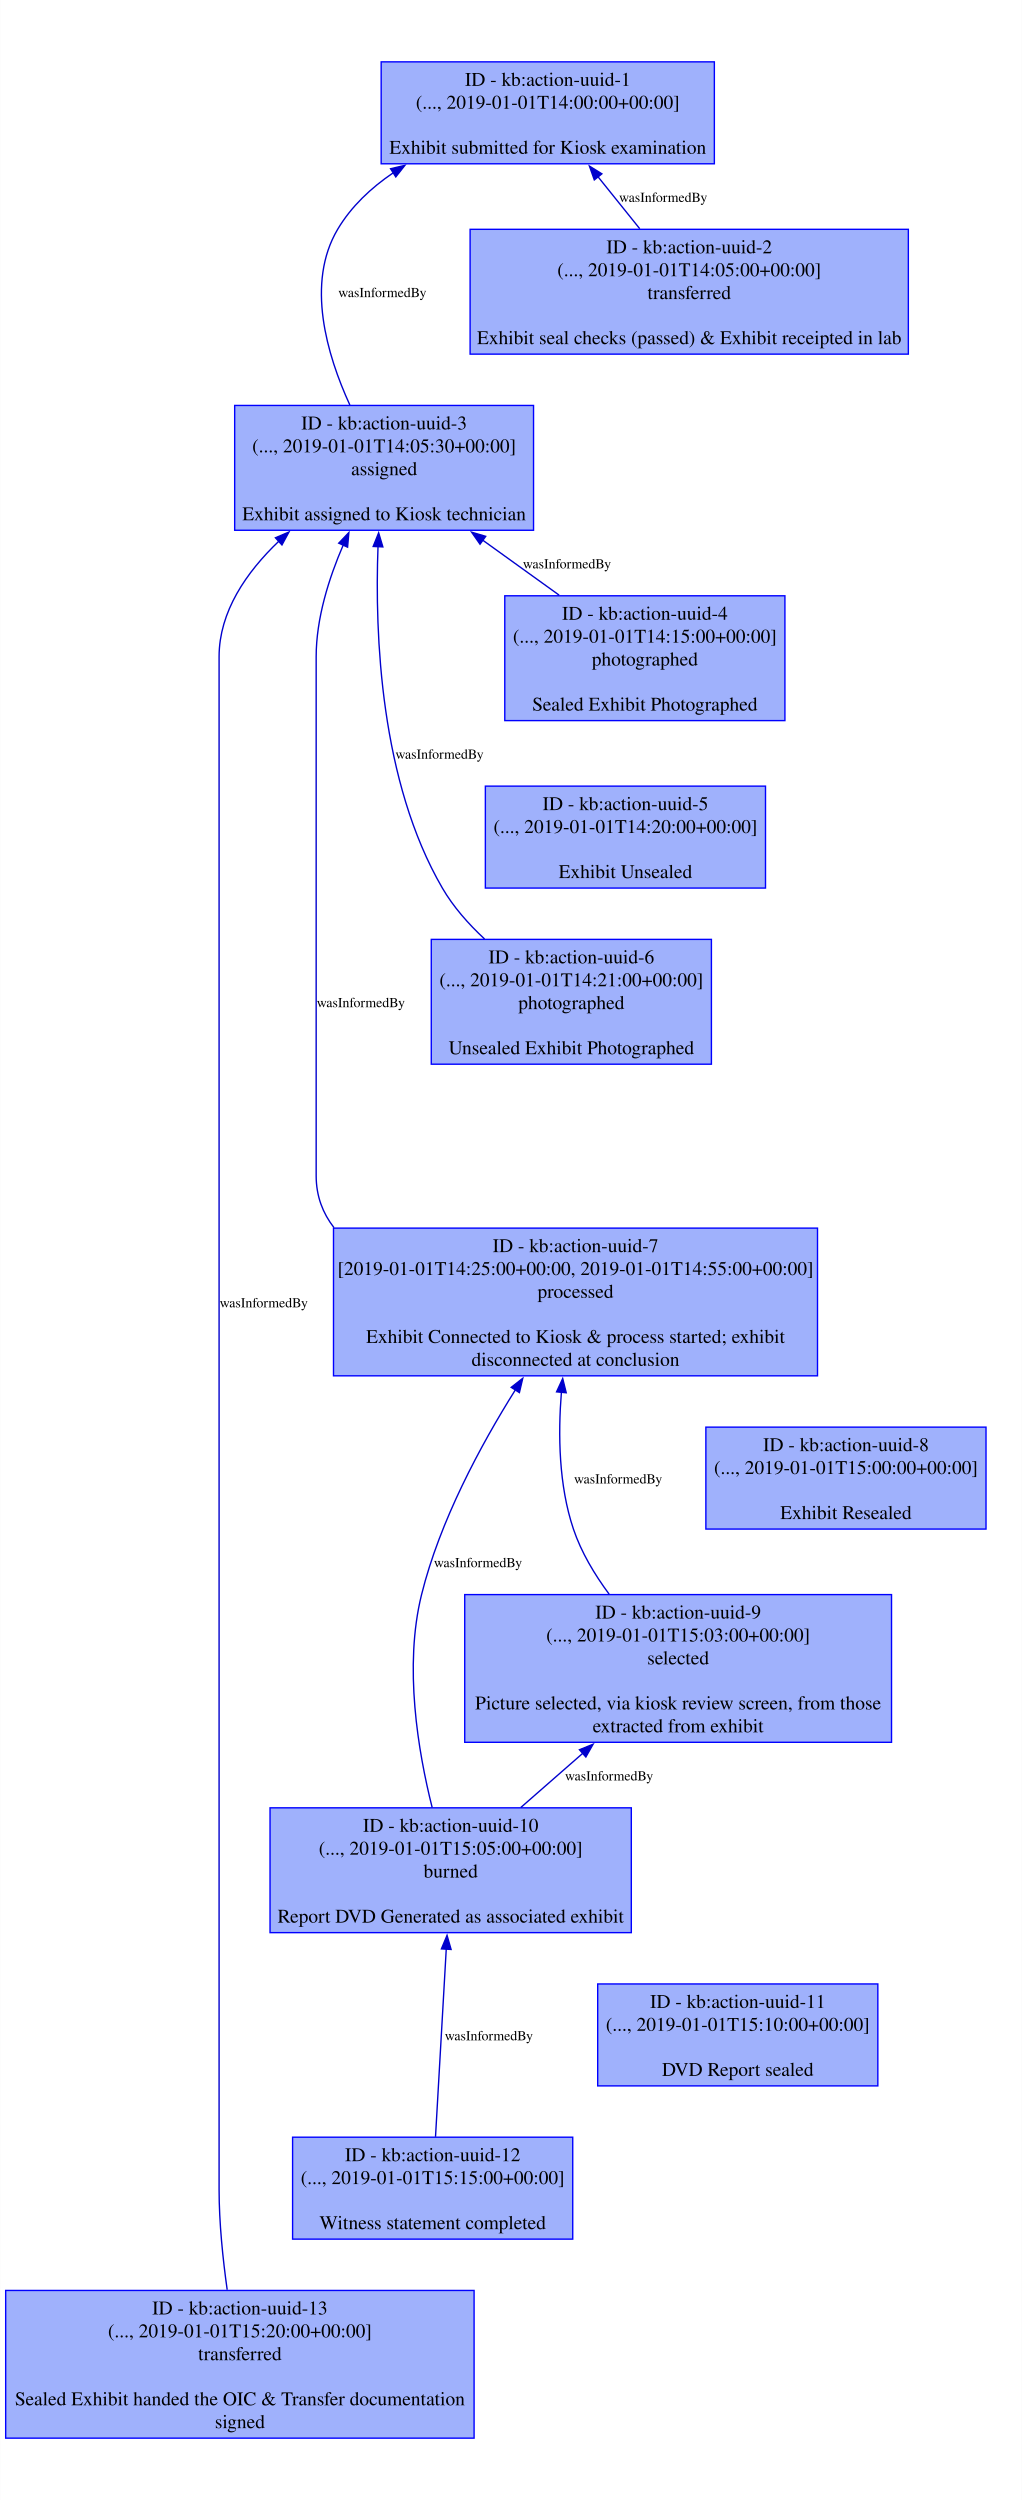
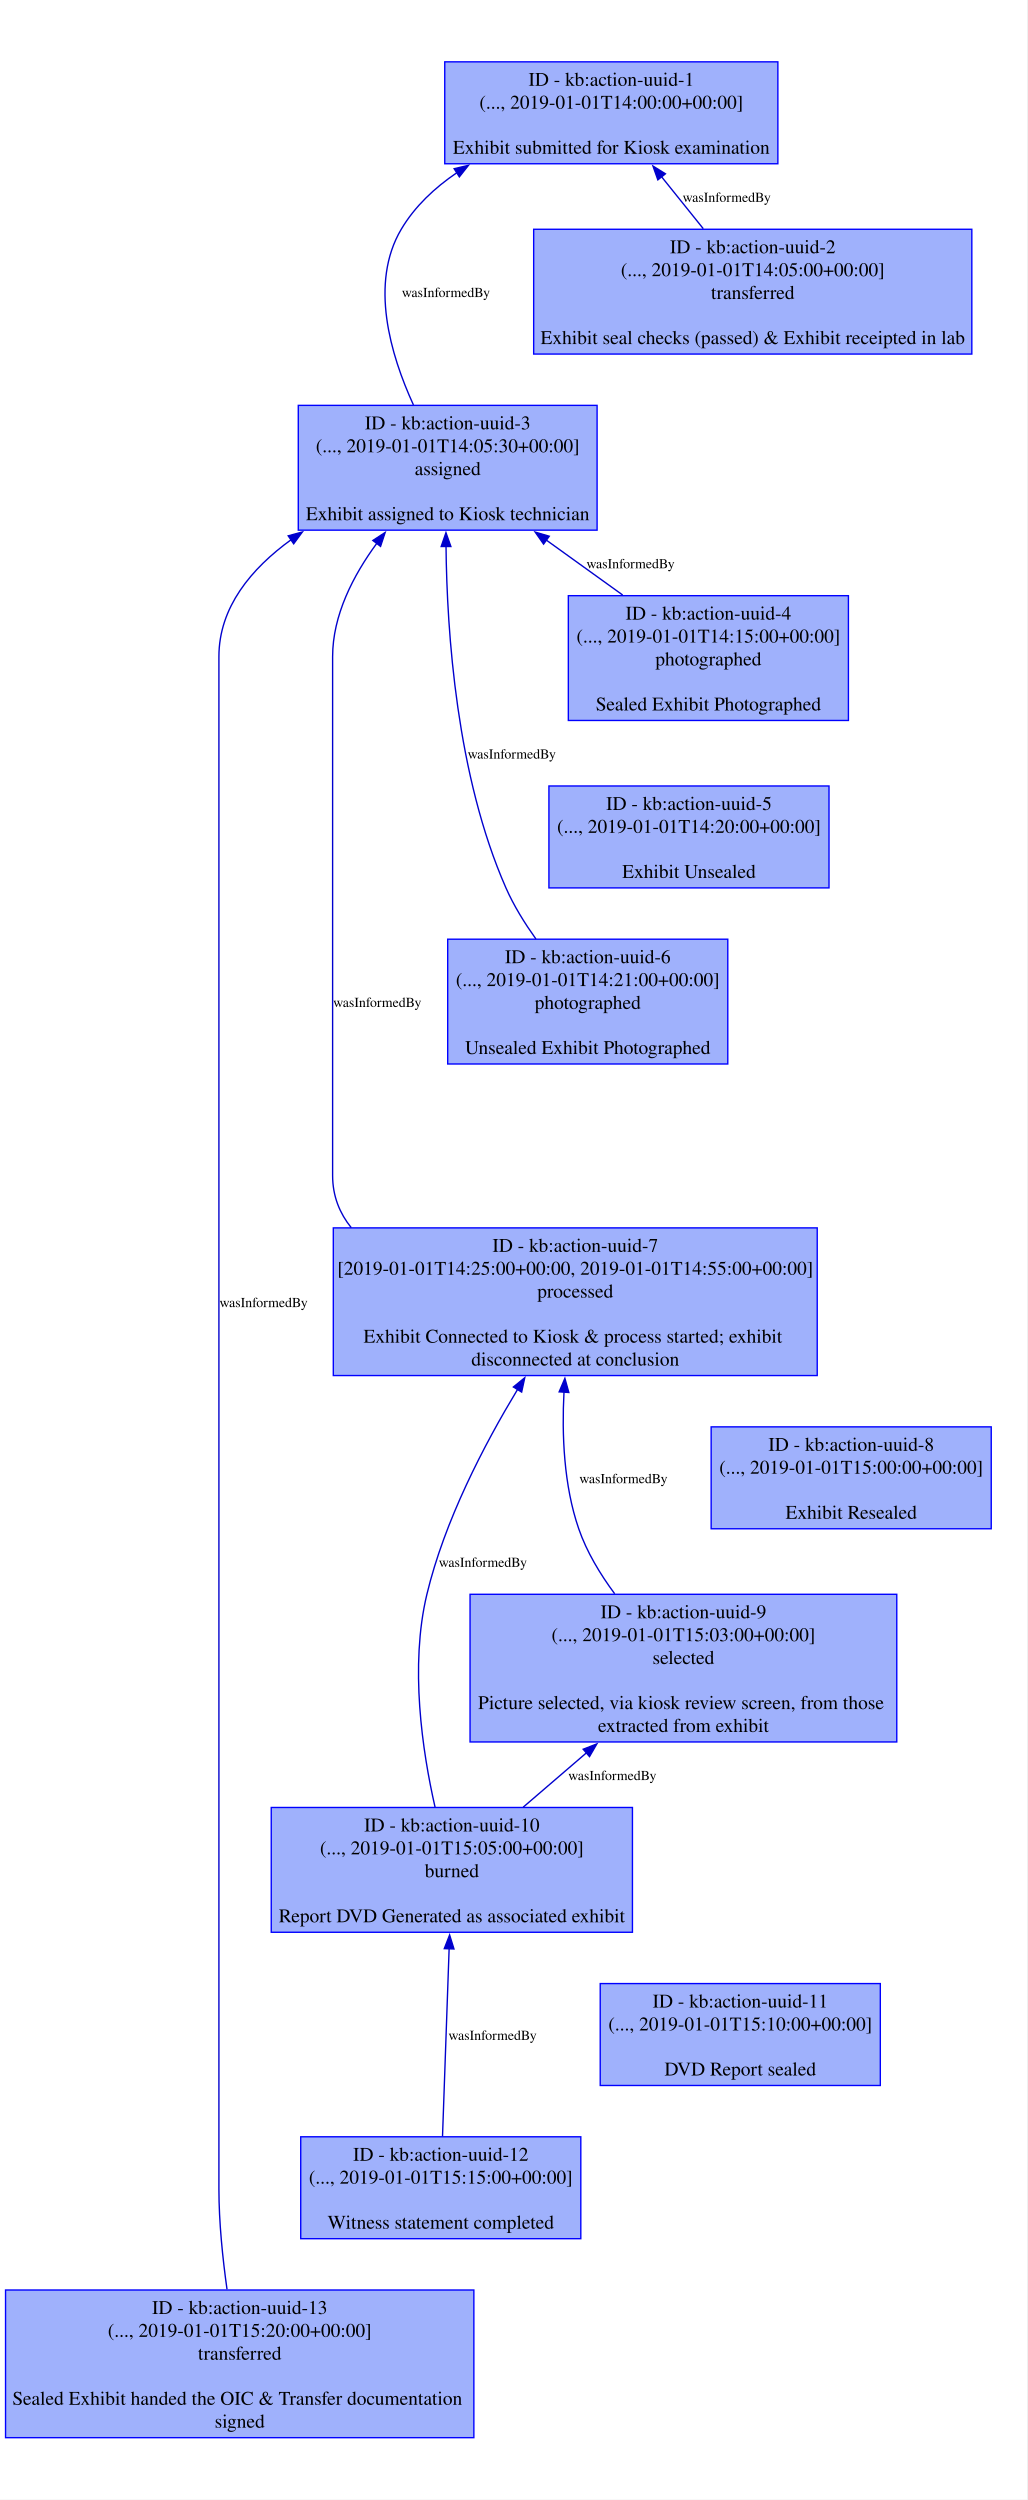
- <svg xmlns="http://www.w3.org/2000/svg" xmlns:xlink="http://www.w3.org/1999/xlink" width="737pt" height="1803pt" viewBox="0.00 0.00 736.67 1802.65">
+ <svg xmlns="http://www.w3.org/2000/svg" xmlns:xlink="http://www.w3.org/1999/xlink" width="741pt" height="1803pt" viewBox="0.00 0.00 741.00 1803.00">
  <g id="graph0" class="graph" transform="scale(1 1) rotate(0) translate(4 1798.65)">
-     <polygon fill="white" stroke="none" points="-4,4 -4,-1798.65 732.67,-1798.65 732.67,4 -4,4" />
+     <polygon fill="white" stroke="none" points="-4,4 -4,-1798.65 736.67,-1798.65 736.67,4 -4,4" />
    <g id="node1" class="node">
      <g id="a_node1">
        <a xlink:title="ID - http://example.org/kb/action-uuid-1">
-           <polygon fill="#9fb1fc" stroke="#0000ff" points="511,-1754.05 270.75,-1754.05 270.75,-1680.55 511,-1680.55 511,-1754.05" />
-           <text text-anchor="middle" x="390.88" y="-1736.75" font-family="Times,serif" font-size="14.00">ID - kb:action-uuid-1</text>
-           <text text-anchor="middle" x="390.88" y="-1720.25" font-family="Times,serif" font-size="14.00">(..., 2019-01-01T14:00:00+00:00]</text>
-           <text text-anchor="middle" x="390.88" y="-1687.75" font-family="Times,serif" font-size="14.00">Exhibit submitted for Kiosk examination</text>
+           <polygon fill="#9fb1fc" stroke="#0000ff" points="557,-1754.05 316.75,-1754.05 316.75,-1680.55 557,-1680.55 557,-1754.05" />
+           <text xml:space="preserve" text-anchor="middle" x="436.88" y="-1736.75" font-family="Times,serif" font-size="14.00">ID - kb:action-uuid-1</text>
+           <text xml:space="preserve" text-anchor="middle" x="436.88" y="-1720.25" font-family="Times,serif" font-size="14.00">(..., 2019-01-01T14:00:00+00:00]</text>
+           <text xml:space="preserve" text-anchor="middle" x="436.88" y="-1687.75" font-family="Times,serif" font-size="14.00">Exhibit submitted for Kiosk examination</text>
        </a>
      </g>
    </g>
    <g id="node2" class="node">
      <g id="a_node2">
        <a xlink:title="ID - http://example.org/kb/action-uuid-10">
-           <polygon fill="#9fb1fc" stroke="#0000ff" points="451.12,-495.1 190.62,-495.1 190.62,-405.1 451.12,-405.1 451.12,-495.1" />
-           <text text-anchor="middle" x="320.88" y="-477.8" font-family="Times,serif" font-size="14.00">ID - kb:action-uuid-10</text>
-           <text text-anchor="middle" x="320.88" y="-461.3" font-family="Times,serif" font-size="14.00">(..., 2019-01-01T15:05:00+00:00]</text>
-           <text text-anchor="middle" x="320.88" y="-444.8" font-family="Times,serif" font-size="14.00">burned</text>
-           <text text-anchor="middle" x="320.88" y="-412.3" font-family="Times,serif" font-size="14.00">Report DVD Generated as associated exhibit</text>
+           <polygon fill="#9fb1fc" stroke="#0000ff" points="452.12,-495.1 191.62,-495.1 191.62,-405.1 452.12,-405.1 452.12,-495.1" />
+           <text xml:space="preserve" text-anchor="middle" x="321.88" y="-477.8" font-family="Times,serif" font-size="14.00">ID - kb:action-uuid-10</text>
+           <text xml:space="preserve" text-anchor="middle" x="321.88" y="-461.3" font-family="Times,serif" font-size="14.00">(..., 2019-01-01T15:05:00+00:00]</text>
+           <text xml:space="preserve" text-anchor="middle" x="321.88" y="-444.8" font-family="Times,serif" font-size="14.00">burned</text>
+           <text xml:space="preserve" text-anchor="middle" x="321.88" y="-412.3" font-family="Times,serif" font-size="14.00">Report DVD Generated as associated exhibit</text>
        </a>
      </g>
    </g>
    <g id="node11" class="node">
      <g id="a_node11">
        <a xlink:title="ID - http://example.org/kb/action-uuid-7">
          <polygon fill="#9fb1fc" stroke="#0000ff" points="585.38,-913.1 236.38,-913.1 236.38,-806.6 585.38,-806.6 585.38,-913.1" />
-           <text text-anchor="middle" x="410.88" y="-895.8" font-family="Times,serif" font-size="14.00">ID - kb:action-uuid-7</text>
-           <text text-anchor="middle" x="410.88" y="-879.3" font-family="Times,serif" font-size="14.00">[2019-01-01T14:25:00+00:00, 2019-01-01T14:55:00+00:00]</text>
-           <text text-anchor="middle" x="410.88" y="-862.8" font-family="Times,serif" font-size="14.00">processed</text>
-           <text text-anchor="middle" x="410.88" y="-830.3" font-family="Times,serif" font-size="14.00">Exhibit Connected to Kiosk &amp; process started; exhibit </text>
-           <text text-anchor="middle" x="410.88" y="-813.8" font-family="Times,serif" font-size="14.00">disconnected at conclusion</text>
+           <text xml:space="preserve" text-anchor="middle" x="410.88" y="-895.8" font-family="Times,serif" font-size="14.00">ID - kb:action-uuid-7</text>
+           <text xml:space="preserve" text-anchor="middle" x="410.88" y="-879.3" font-family="Times,serif" font-size="14.00">[2019-01-01T14:25:00+00:00, 2019-01-01T14:55:00+00:00]</text>
+           <text xml:space="preserve" text-anchor="middle" x="410.88" y="-862.8" font-family="Times,serif" font-size="14.00">processed</text>
+           <text xml:space="preserve" text-anchor="middle" x="410.88" y="-830.3" font-family="Times,serif" font-size="14.00">Exhibit Connected to Kiosk &amp; process started; exhibit </text>
+           <text xml:space="preserve" text-anchor="middle" x="410.88" y="-813.8" font-family="Times,serif" font-size="14.00">disconnected at conclusion</text>
        </a>
      </g>
    </g>
    <g id="edge1" class="edge">
-       <path fill="none" stroke="#0000cd" d="M307.53,-495.29C297.34,-535.77 287.03,-597.08 299.88,-648.85 313.04,-701.91 342.33,-756.33 367.52,-796.48" />
-       <polygon fill="#0000cd" stroke="#0000cd" points="364.52,-798.28 372.85,-804.83 370.42,-794.51 364.52,-798.28" />
-       <text text-anchor="middle" x="340.59" y="-668.6" font-family="Times,serif" font-size="10.00">wasInformedBy</text>
+       <path fill="none" stroke="#0000cd" d="M309.77,-495.28C300.57,-535.76 291.44,-597.06 303.88,-648.85 316.58,-701.78 344.98,-756.41 369.32,-796.68" />
+       <polygon fill="#0000cd" stroke="#0000cd" points="366.25,-798.35 374.46,-805.04 372.21,-794.69 366.25,-798.35" />
+       <text xml:space="preserve" text-anchor="middle" x="344.27" y="-668.6" font-family="Times,serif" font-size="10.00">wasInformedBy</text>
    </g>
    <g id="node13" class="node">
      <g id="a_node13">
        <a xlink:title="ID - http://example.org/kb/action-uuid-9">
-           <polygon fill="#9fb1fc" stroke="#0000ff" points="638.75,-648.85 331,-648.85 331,-542.35 638.75,-542.35 638.75,-648.85" />
-           <text text-anchor="middle" x="484.88" y="-631.55" font-family="Times,serif" font-size="14.00">ID - kb:action-uuid-9</text>
-           <text text-anchor="middle" x="484.88" y="-615.05" font-family="Times,serif" font-size="14.00">(..., 2019-01-01T15:03:00+00:00]</text>
-           <text text-anchor="middle" x="484.88" y="-598.55" font-family="Times,serif" font-size="14.00">selected</text>
-           <text text-anchor="middle" x="484.88" y="-566.05" font-family="Times,serif" font-size="14.00">Picture selected, via kiosk review screen, from those </text>
-           <text text-anchor="middle" x="484.88" y="-549.55" font-family="Times,serif" font-size="14.00">extracted from exhibit</text>
+           <polygon fill="#9fb1fc" stroke="#0000ff" points="642.75,-648.85 335,-648.85 335,-542.35 642.75,-542.35 642.75,-648.85" />
+           <text xml:space="preserve" text-anchor="middle" x="488.88" y="-631.55" font-family="Times,serif" font-size="14.00">ID - kb:action-uuid-9</text>
+           <text xml:space="preserve" text-anchor="middle" x="488.88" y="-615.05" font-family="Times,serif" font-size="14.00">(..., 2019-01-01T15:03:00+00:00]</text>
+           <text xml:space="preserve" text-anchor="middle" x="488.88" y="-598.55" font-family="Times,serif" font-size="14.00">selected</text>
+           <text xml:space="preserve" text-anchor="middle" x="488.88" y="-566.05" font-family="Times,serif" font-size="14.00">Picture selected, via kiosk review screen, from those </text>
+           <text xml:space="preserve" text-anchor="middle" x="488.88" y="-549.55" font-family="Times,serif" font-size="14.00">extracted from exhibit</text>
        </a>
      </g>
    </g>
    <g id="edge2" class="edge">
-       <path fill="none" stroke="#0000cd" d="M371.42,-495.33C385.63,-507.76 401.33,-521.5 416.41,-534.69" />
-       <polygon fill="#0000cd" stroke="#0000cd" points="413.73,-537 423.56,-540.95 418.34,-531.73 413.73,-537" />
-       <text text-anchor="middle" x="435.12" y="-514.85" font-family="Times,serif" font-size="10.00">wasInformedBy</text>
+       <path fill="none" stroke="#0000cd" d="M373.34,-495.33C387.82,-507.76 403.81,-521.5 419.15,-534.69" />
+       <polygon fill="#0000cd" stroke="#0000cd" points="416.59,-537.1 426.45,-540.96 421.15,-531.79 416.59,-537.1" />
+       <text xml:space="preserve" text-anchor="middle" x="437.62" y="-514.85" font-family="Times,serif" font-size="10.00">wasInformedBy</text>
    </g>
    <g id="node3" class="node">
      <g id="a_node3">
        <a xlink:title="ID - http://example.org/kb/action-uuid-11">
-           <polygon fill="#9fb1fc" stroke="#0000ff" points="628.88,-368.1 426.88,-368.1 426.88,-294.6 628.88,-294.6 628.88,-368.1" />
-           <text text-anchor="middle" x="527.88" y="-350.8" font-family="Times,serif" font-size="14.00">ID - kb:action-uuid-11</text>
-           <text text-anchor="middle" x="527.88" y="-334.3" font-family="Times,serif" font-size="14.00">(..., 2019-01-01T15:10:00+00:00]</text>
-           <text text-anchor="middle" x="527.88" y="-301.8" font-family="Times,serif" font-size="14.00">DVD Report sealed</text>
+           <polygon fill="#9fb1fc" stroke="#0000ff" points="630.88,-368.1 428.88,-368.1 428.88,-294.6 630.88,-294.6 630.88,-368.1" />
+           <text xml:space="preserve" text-anchor="middle" x="529.88" y="-350.8" font-family="Times,serif" font-size="14.00">ID - kb:action-uuid-11</text>
+           <text xml:space="preserve" text-anchor="middle" x="529.88" y="-334.3" font-family="Times,serif" font-size="14.00">(..., 2019-01-01T15:10:00+00:00]</text>
+           <text xml:space="preserve" text-anchor="middle" x="529.88" y="-301.8" font-family="Times,serif" font-size="14.00">DVD Report sealed</text>
        </a>
      </g>
    </g>
    <g id="node4" class="node">
      <g id="a_node4">
        <a xlink:title="ID - http://example.org/kb/action-uuid-12">
-           <polygon fill="#9fb1fc" stroke="#0000ff" points="408.88,-257.6 206.88,-257.6 206.88,-184.1 408.88,-184.1 408.88,-257.6" />
-           <text text-anchor="middle" x="307.88" y="-240.3" font-family="Times,serif" font-size="14.00">ID - kb:action-uuid-12</text>
-           <text text-anchor="middle" x="307.88" y="-223.8" font-family="Times,serif" font-size="14.00">(..., 2019-01-01T15:15:00+00:00]</text>
-           <text text-anchor="middle" x="307.88" y="-191.3" font-family="Times,serif" font-size="14.00">Witness statement completed</text>
+           <polygon fill="#9fb1fc" stroke="#0000ff" points="414.88,-257.6 212.88,-257.6 212.88,-184.1 414.88,-184.1 414.88,-257.6" />
+           <text xml:space="preserve" text-anchor="middle" x="313.88" y="-240.3" font-family="Times,serif" font-size="14.00">ID - kb:action-uuid-12</text>
+           <text xml:space="preserve" text-anchor="middle" x="313.88" y="-223.8" font-family="Times,serif" font-size="14.00">(..., 2019-01-01T15:15:00+00:00]</text>
+           <text xml:space="preserve" text-anchor="middle" x="313.88" y="-191.3" font-family="Times,serif" font-size="14.00">Witness statement completed</text>
        </a>
      </g>
    </g>
    <g id="edge3" class="edge">
-       <path fill="none" stroke="#0000cd" d="M309.93,-257.86C312.02,-294.31 315.27,-351.19 317.69,-393.45" />
-       <polygon fill="#0000cd" stroke="#0000cd" points="314.18,-393.38 318.25,-403.17 321.17,-392.98 314.18,-393.38" />
-       <text text-anchor="middle" x="348.44" y="-327.47" font-family="Times,serif" font-size="10.00">wasInformedBy</text>
+       <path fill="none" stroke="#0000cd" d="M315.14,-257.86C316.42,-294.24 318.42,-350.95 319.91,-393.18" />
+       <polygon fill="#0000cd" stroke="#0000cd" points="316.41,-393.3 320.26,-403.17 323.4,-393.05 316.41,-393.3" />
+       <text xml:space="preserve" text-anchor="middle" x="351.24" y="-327.47" font-family="Times,serif" font-size="10.00">wasInformedBy</text>
    </g>
    <g id="node5" class="node">
      <g id="a_node5">
        <a xlink:title="ID - http://example.org/kb/action-uuid-13">
          <polygon fill="#9fb1fc" stroke="#0000ff" points="337.75,-147.1 0,-147.1 0,-40.6 337.75,-40.6 337.75,-147.1" />
-           <text text-anchor="middle" x="168.88" y="-129.8" font-family="Times,serif" font-size="14.00">ID - kb:action-uuid-13</text>
-           <text text-anchor="middle" x="168.88" y="-113.3" font-family="Times,serif" font-size="14.00">(..., 2019-01-01T15:20:00+00:00]</text>
-           <text text-anchor="middle" x="168.88" y="-96.8" font-family="Times,serif" font-size="14.00">transferred</text>
-           <text text-anchor="middle" x="168.88" y="-64.3" font-family="Times,serif" font-size="14.00">Sealed Exhibit handed the OIC &amp; Transfer documentation </text>
-           <text text-anchor="middle" x="168.88" y="-47.8" font-family="Times,serif" font-size="14.00">signed</text>
+           <text xml:space="preserve" text-anchor="middle" x="168.88" y="-129.8" font-family="Times,serif" font-size="14.00">ID - kb:action-uuid-13</text>
+           <text xml:space="preserve" text-anchor="middle" x="168.88" y="-113.3" font-family="Times,serif" font-size="14.00">(..., 2019-01-01T15:20:00+00:00]</text>
+           <text xml:space="preserve" text-anchor="middle" x="168.88" y="-96.8" font-family="Times,serif" font-size="14.00">transferred</text>
+           <text xml:space="preserve" text-anchor="middle" x="168.88" y="-64.3" font-family="Times,serif" font-size="14.00">Sealed Exhibit handed the OIC &amp; Transfer documentation </text>
+           <text xml:space="preserve" text-anchor="middle" x="168.88" y="-47.8" font-family="Times,serif" font-size="14.00">signed</text>
        </a>
      </g>
    </g>
    <g id="node7" class="node">
      <g id="a_node7">
        <a xlink:title="ID - http://example.org/kb/action-uuid-3">
-           <polygon fill="#9fb1fc" stroke="#0000ff" points="380.62,-1506.3 165.12,-1506.3 165.12,-1416.3 380.62,-1416.3 380.62,-1506.3" />
-           <text text-anchor="middle" x="272.88" y="-1489" font-family="Times,serif" font-size="14.00">ID - kb:action-uuid-3</text>
-           <text text-anchor="middle" x="272.88" y="-1472.5" font-family="Times,serif" font-size="14.00">(..., 2019-01-01T14:05:30+00:00]</text>
-           <text text-anchor="middle" x="272.88" y="-1456" font-family="Times,serif" font-size="14.00">assigned</text>
-           <text text-anchor="middle" x="272.88" y="-1423.5" font-family="Times,serif" font-size="14.00">Exhibit assigned to Kiosk technician</text>
+           <polygon fill="#9fb1fc" stroke="#0000ff" points="426.62,-1506.3 211.12,-1506.3 211.12,-1416.3 426.62,-1416.3 426.62,-1506.3" />
+           <text xml:space="preserve" text-anchor="middle" x="318.88" y="-1489" font-family="Times,serif" font-size="14.00">ID - kb:action-uuid-3</text>
+           <text xml:space="preserve" text-anchor="middle" x="318.88" y="-1472.5" font-family="Times,serif" font-size="14.00">(..., 2019-01-01T14:05:30+00:00]</text>
+           <text xml:space="preserve" text-anchor="middle" x="318.88" y="-1456" font-family="Times,serif" font-size="14.00">assigned</text>
+           <text xml:space="preserve" text-anchor="middle" x="318.88" y="-1423.5" font-family="Times,serif" font-size="14.00">Exhibit assigned to Kiosk technician</text>
        </a>
      </g>
    </g>
    <g id="edge4" class="edge">
-       <path fill="none" stroke="#0000cd" d="M159.72,-147.6C156.59,-169.83 153.88,-196.03 153.88,-219.85 153.88,-219.85 153.88,-219.85 153.88,-1325.05 153.88,-1357.64 173.6,-1386.11 196.98,-1408.42" />
-       <polygon fill="#0000cd" stroke="#0000cd" points="194.5,-1410.89 204.26,-1415.03 199.21,-1405.71 194.5,-1410.89" />
-       <text text-anchor="middle" x="186.12" y="-855.97" font-family="Times,serif" font-size="10.00">wasInformedBy</text>
+       <path fill="none" stroke="#0000cd" d="M159.72,-147.6C156.59,-169.83 153.88,-196.03 153.88,-219.85 153.88,-219.85 153.88,-219.85 153.88,-1325.05 153.88,-1360.63 177.11,-1388.55 206.14,-1409.55" />
+       <polygon fill="#0000cd" stroke="#0000cd" points="203.84,-1412.22 214.07,-1414.99 207.8,-1406.45 203.84,-1412.22" />
+       <text xml:space="preserve" text-anchor="middle" x="186.12" y="-855.97" font-family="Times,serif" font-size="10.00">wasInformedBy</text>
    </g>
    <g id="node6" class="node">
      <g id="a_node6">
        <a xlink:title="ID - http://example.org/kb/action-uuid-2">
-           <polygon fill="#9fb1fc" stroke="#0000ff" points="650.88,-1633.3 334.88,-1633.3 334.88,-1543.3 650.88,-1543.3 650.88,-1633.3" />
-           <text text-anchor="middle" x="492.88" y="-1616" font-family="Times,serif" font-size="14.00">ID - kb:action-uuid-2</text>
-           <text text-anchor="middle" x="492.88" y="-1599.5" font-family="Times,serif" font-size="14.00">(..., 2019-01-01T14:05:00+00:00]</text>
-           <text text-anchor="middle" x="492.88" y="-1583" font-family="Times,serif" font-size="14.00">transferred</text>
-           <text text-anchor="middle" x="492.88" y="-1550.5" font-family="Times,serif" font-size="14.00">Exhibit seal checks (passed) &amp; Exhibit receipted in lab</text>
+           <polygon fill="#9fb1fc" stroke="#0000ff" points="696.88,-1633.3 380.88,-1633.3 380.88,-1543.3 696.88,-1543.3 696.88,-1633.3" />
+           <text xml:space="preserve" text-anchor="middle" x="538.88" y="-1616" font-family="Times,serif" font-size="14.00">ID - kb:action-uuid-2</text>
+           <text xml:space="preserve" text-anchor="middle" x="538.88" y="-1599.5" font-family="Times,serif" font-size="14.00">(..., 2019-01-01T14:05:00+00:00]</text>
+           <text xml:space="preserve" text-anchor="middle" x="538.88" y="-1583" font-family="Times,serif" font-size="14.00">transferred</text>
+           <text xml:space="preserve" text-anchor="middle" x="538.88" y="-1550.5" font-family="Times,serif" font-size="14.00">Exhibit seal checks (passed) &amp; Exhibit receipted in lab</text>
        </a>
      </g>
    </g>
    <g id="edge5" class="edge">
-       <path fill="none" stroke="#0000cd" d="M457.2,-1633.72C447.4,-1645.92 436.77,-1659.16 426.94,-1671.39" />
-       <polygon fill="#0000cd" stroke="#0000cd" points="424.44,-1668.92 420.91,-1678.91 429.9,-1673.3 424.44,-1668.92" />
-       <text text-anchor="middle" x="474.12" y="-1653.05" font-family="Times,serif" font-size="10.00">wasInformedBy</text>
+       <path fill="none" stroke="#0000cd" d="M503.2,-1633.72C493.4,-1645.92 482.77,-1659.16 472.94,-1671.39" />
+       <polygon fill="#0000cd" stroke="#0000cd" points="470.44,-1668.92 466.91,-1678.91 475.9,-1673.3 470.44,-1668.92" />
+       <text xml:space="preserve" text-anchor="middle" x="520.12" y="-1653.05" font-family="Times,serif" font-size="10.00">wasInformedBy</text>
    </g>
    <g id="edge6" class="edge">
-       <path fill="none" stroke="#0000cd" d="M248.17,-1506.62C231.52,-1542.95 216.4,-1594.52 239.38,-1633.3 249.15,-1649.8 263.49,-1663.24 279.52,-1674.11" />
-       <polygon fill="#0000cd" stroke="#0000cd" points="277.53,-1676.99 287.85,-1679.41 281.29,-1671.09 277.53,-1676.99" />
-       <text text-anchor="middle" x="271.62" y="-1584.42" font-family="Times,serif" font-size="10.00">wasInformedBy</text>
+       <path fill="none" stroke="#0000cd" d="M294.17,-1506.62C277.52,-1542.95 262.4,-1594.52 285.38,-1633.3 295.15,-1649.8 309.49,-1663.24 325.52,-1674.11" />
+       <polygon fill="#0000cd" stroke="#0000cd" points="323.53,-1676.99 333.85,-1679.41 327.29,-1671.09 323.53,-1676.99" />
+       <text xml:space="preserve" text-anchor="middle" x="317.62" y="-1584.42" font-family="Times,serif" font-size="10.00">wasInformedBy</text>
    </g>
    <g id="node8" class="node">
      <g id="a_node8">
        <a xlink:title="ID - http://example.org/kb/action-uuid-4">
-           <polygon fill="#9fb1fc" stroke="#0000ff" points="561.88,-1369.05 359.88,-1369.05 359.88,-1279.05 561.88,-1279.05 561.88,-1369.05" />
-           <text text-anchor="middle" x="460.88" y="-1351.75" font-family="Times,serif" font-size="14.00">ID - kb:action-uuid-4</text>
-           <text text-anchor="middle" x="460.88" y="-1335.25" font-family="Times,serif" font-size="14.00">(..., 2019-01-01T14:15:00+00:00]</text>
-           <text text-anchor="middle" x="460.88" y="-1318.75" font-family="Times,serif" font-size="14.00">photographed</text>
-           <text text-anchor="middle" x="460.88" y="-1286.25" font-family="Times,serif" font-size="14.00">Sealed Exhibit Photographed</text>
+           <polygon fill="#9fb1fc" stroke="#0000ff" points="607.88,-1369.05 405.88,-1369.05 405.88,-1279.05 607.88,-1279.05 607.88,-1369.05" />
+           <text xml:space="preserve" text-anchor="middle" x="506.88" y="-1351.75" font-family="Times,serif" font-size="14.00">ID - kb:action-uuid-4</text>
+           <text xml:space="preserve" text-anchor="middle" x="506.88" y="-1335.25" font-family="Times,serif" font-size="14.00">(..., 2019-01-01T14:15:00+00:00]</text>
+           <text xml:space="preserve" text-anchor="middle" x="506.88" y="-1318.75" font-family="Times,serif" font-size="14.00">photographed</text>
+           <text xml:space="preserve" text-anchor="middle" x="506.88" y="-1286.25" font-family="Times,serif" font-size="14.00">Sealed Exhibit Photographed</text>
        </a>
      </g>
    </g>
    <g id="edge7" class="edge">
-       <path fill="none" stroke="#0000cd" d="M399.06,-1369.52C381.47,-1382.18 362.17,-1396.06 344.07,-1409.08" />
-       <polygon fill="#0000cd" stroke="#0000cd" points="342.03,-1406.24 335.96,-1414.92 346.12,-1411.92 342.03,-1406.24" />
-       <text text-anchor="middle" x="404.76" y="-1388.8" font-family="Times,serif" font-size="10.00">wasInformedBy</text>
+       <path fill="none" stroke="#0000cd" d="M445.06,-1369.52C427.47,-1382.18 408.17,-1396.06 390.07,-1409.08" />
+       <polygon fill="#0000cd" stroke="#0000cd" points="388.03,-1406.24 381.96,-1414.92 392.12,-1411.92 388.03,-1406.24" />
+       <text xml:space="preserve" text-anchor="middle" x="450.76" y="-1388.8" font-family="Times,serif" font-size="10.00">wasInformedBy</text>
    </g>
    <g id="node9" class="node">
      <g id="a_node9">
        <a xlink:title="ID - http://example.org/kb/action-uuid-5">
-           <polygon fill="#9fb1fc" stroke="#0000ff" points="547.88,-1231.8 345.88,-1231.8 345.88,-1158.3 547.88,-1158.3 547.88,-1231.8" />
-           <text text-anchor="middle" x="446.88" y="-1214.5" font-family="Times,serif" font-size="14.00">ID - kb:action-uuid-5</text>
-           <text text-anchor="middle" x="446.88" y="-1198" font-family="Times,serif" font-size="14.00">(..., 2019-01-01T14:20:00+00:00]</text>
-           <text text-anchor="middle" x="446.88" y="-1165.5" font-family="Times,serif" font-size="14.00">Exhibit Unsealed</text>
+           <polygon fill="#9fb1fc" stroke="#0000ff" points="593.88,-1231.8 391.88,-1231.8 391.88,-1158.3 593.88,-1158.3 593.88,-1231.8" />
+           <text xml:space="preserve" text-anchor="middle" x="492.88" y="-1214.5" font-family="Times,serif" font-size="14.00">ID - kb:action-uuid-5</text>
+           <text xml:space="preserve" text-anchor="middle" x="492.88" y="-1198" font-family="Times,serif" font-size="14.00">(..., 2019-01-01T14:20:00+00:00]</text>
+           <text xml:space="preserve" text-anchor="middle" x="492.88" y="-1165.5" font-family="Times,serif" font-size="14.00">Exhibit Unsealed</text>
        </a>
      </g>
    </g>
    <g id="node10" class="node">
      <g id="a_node10">
        <a xlink:title="ID - http://example.org/kb/action-uuid-6">
-           <polygon fill="#9fb1fc" stroke="#0000ff" points="508.88,-1121.3 306.88,-1121.3 306.88,-1031.3 508.88,-1031.3 508.88,-1121.3" />
-           <text text-anchor="middle" x="407.88" y="-1104" font-family="Times,serif" font-size="14.00">ID - kb:action-uuid-6</text>
-           <text text-anchor="middle" x="407.88" y="-1087.5" font-family="Times,serif" font-size="14.00">(..., 2019-01-01T14:21:00+00:00]</text>
-           <text text-anchor="middle" x="407.88" y="-1071" font-family="Times,serif" font-size="14.00">photographed</text>
-           <text text-anchor="middle" x="407.88" y="-1038.5" font-family="Times,serif" font-size="14.00">Unsealed Exhibit Photographed</text>
+           <polygon fill="#9fb1fc" stroke="#0000ff" points="520.88,-1121.3 318.88,-1121.3 318.88,-1031.3 520.88,-1031.3 520.88,-1121.3" />
+           <text xml:space="preserve" text-anchor="middle" x="419.88" y="-1104" font-family="Times,serif" font-size="14.00">ID - kb:action-uuid-6</text>
+           <text xml:space="preserve" text-anchor="middle" x="419.88" y="-1087.5" font-family="Times,serif" font-size="14.00">(..., 2019-01-01T14:21:00+00:00]</text>
+           <text xml:space="preserve" text-anchor="middle" x="419.88" y="-1071" font-family="Times,serif" font-size="14.00">photographed</text>
+           <text xml:space="preserve" text-anchor="middle" x="419.88" y="-1038.5" font-family="Times,serif" font-size="14.00">Unsealed Exhibit Photographed</text>
        </a>
      </g>
    </g>
    <g id="edge8" class="edge">
-       <path fill="none" stroke="#0000cd" d="M345.3,-1121.59C333.67,-1132.4 322.73,-1144.79 314.88,-1158.3 270.27,-1234.97 266.07,-1340.67 268.48,-1404.54" />
-       <polygon fill="#0000cd" stroke="#0000cd" points="264.98,-1404.62 268.93,-1414.45 271.97,-1404.3 264.98,-1404.62" />
-       <text text-anchor="middle" x="312.83" y="-1251.55" font-family="Times,serif" font-size="10.00">wasInformedBy</text>
+       <path fill="none" stroke="#0000cd" d="M382.51,-1121.45C374.34,-1132.87 366.48,-1145.56 360.88,-1158.3 325.4,-1238.92 318.3,-1342.32 317.67,-1404.83" />
+       <polygon fill="#0000cd" stroke="#0000cd" points="314.17,-1404.49 317.63,-1414.5 321.17,-1404.52 314.17,-1404.49" />
+       <text xml:space="preserve" text-anchor="middle" x="365.09" y="-1251.55" font-family="Times,serif" font-size="10.00">wasInformedBy</text>
    </g>
    <g id="edge9" class="edge">
-       <path fill="none" stroke="#0000cd" d="M236.73,-913.45C228.67,-923.78 223.88,-936.13 223.88,-950.9 223.88,-950.9 223.88,-950.9 223.88,-1325.05 223.88,-1352.68 233.03,-1381.69 243.42,-1405.72" />
-       <polygon fill="#0000cd" stroke="#0000cd" points="240.15,-1407 247.46,-1414.66 246.53,-1404.11 240.15,-1407" />
-       <text text-anchor="middle" x="256.12" y="-1072.42" font-family="Times,serif" font-size="10.00">wasInformedBy</text>
+       <path fill="none" stroke="#0000cd" d="M249.32,-913.26C240.93,-923.62 235.88,-936.04 235.88,-950.9 235.88,-950.9 235.88,-950.9 235.88,-1325.05 235.88,-1354.84 250.69,-1383.6 267.8,-1406.88" />
+       <polygon fill="#0000cd" stroke="#0000cd" points="264.91,-1408.86 273.78,-1414.65 270.45,-1404.59 264.91,-1408.86" />
+       <text xml:space="preserve" text-anchor="middle" x="268.12" y="-1072.42" font-family="Times,serif" font-size="10.00">wasInformedBy</text>
    </g>
    <g id="node12" class="node">
      <g id="a_node12">
        <a xlink:title="ID - http://example.org/kb/action-uuid-8">
-           <polygon fill="#9fb1fc" stroke="#0000ff" points="706.88,-769.6 504.88,-769.6 504.88,-696.1 706.88,-696.1 706.88,-769.6" />
-           <text text-anchor="middle" x="605.88" y="-752.3" font-family="Times,serif" font-size="14.00">ID - kb:action-uuid-8</text>
-           <text text-anchor="middle" x="605.88" y="-735.8" font-family="Times,serif" font-size="14.00">(..., 2019-01-01T15:00:00+00:00]</text>
-           <text text-anchor="middle" x="605.88" y="-703.3" font-family="Times,serif" font-size="14.00">Exhibit Resealed</text>
+           <polygon fill="#9fb1fc" stroke="#0000ff" points="710.88,-769.6 508.88,-769.6 508.88,-696.1 710.88,-696.1 710.88,-769.6" />
+           <text xml:space="preserve" text-anchor="middle" x="609.88" y="-752.3" font-family="Times,serif" font-size="14.00">ID - kb:action-uuid-8</text>
+           <text xml:space="preserve" text-anchor="middle" x="609.88" y="-735.8" font-family="Times,serif" font-size="14.00">(..., 2019-01-01T15:00:00+00:00]</text>
+           <text xml:space="preserve" text-anchor="middle" x="609.88" y="-703.3" font-family="Times,serif" font-size="14.00">Exhibit Resealed</text>
        </a>
      </g>
    </g>
    <g id="edge10" class="edge">
-       <path fill="none" stroke="#0000cd" d="M435.12,-649.18C424.59,-663.38 414.98,-679.45 409.38,-696.1 398.83,-727.45 398.24,-764.15 400.71,-794.76" />
-       <polygon fill="#0000cd" stroke="#0000cd" points="397.22,-795.04 401.65,-804.66 404.19,-794.38 397.22,-795.04" />
-       <text text-anchor="middle" x="441.62" y="-728.97" font-family="Times,serif" font-size="10.00">wasInformedBy</text>
+       <path fill="none" stroke="#0000cd" d="M439.3,-649.24C428.77,-663.44 419.1,-679.5 413.38,-696.1 402.59,-727.37 401.14,-764.06 402.75,-794.69" />
+       <polygon fill="#0000cd" stroke="#0000cd" points="399.25,-794.85 403.4,-804.6 406.24,-794.39 399.25,-794.85" />
+       <text xml:space="preserve" text-anchor="middle" x="445.62" y="-728.97" font-family="Times,serif" font-size="10.00">wasInformedBy</text>
    </g>
  </g>
</svg>
